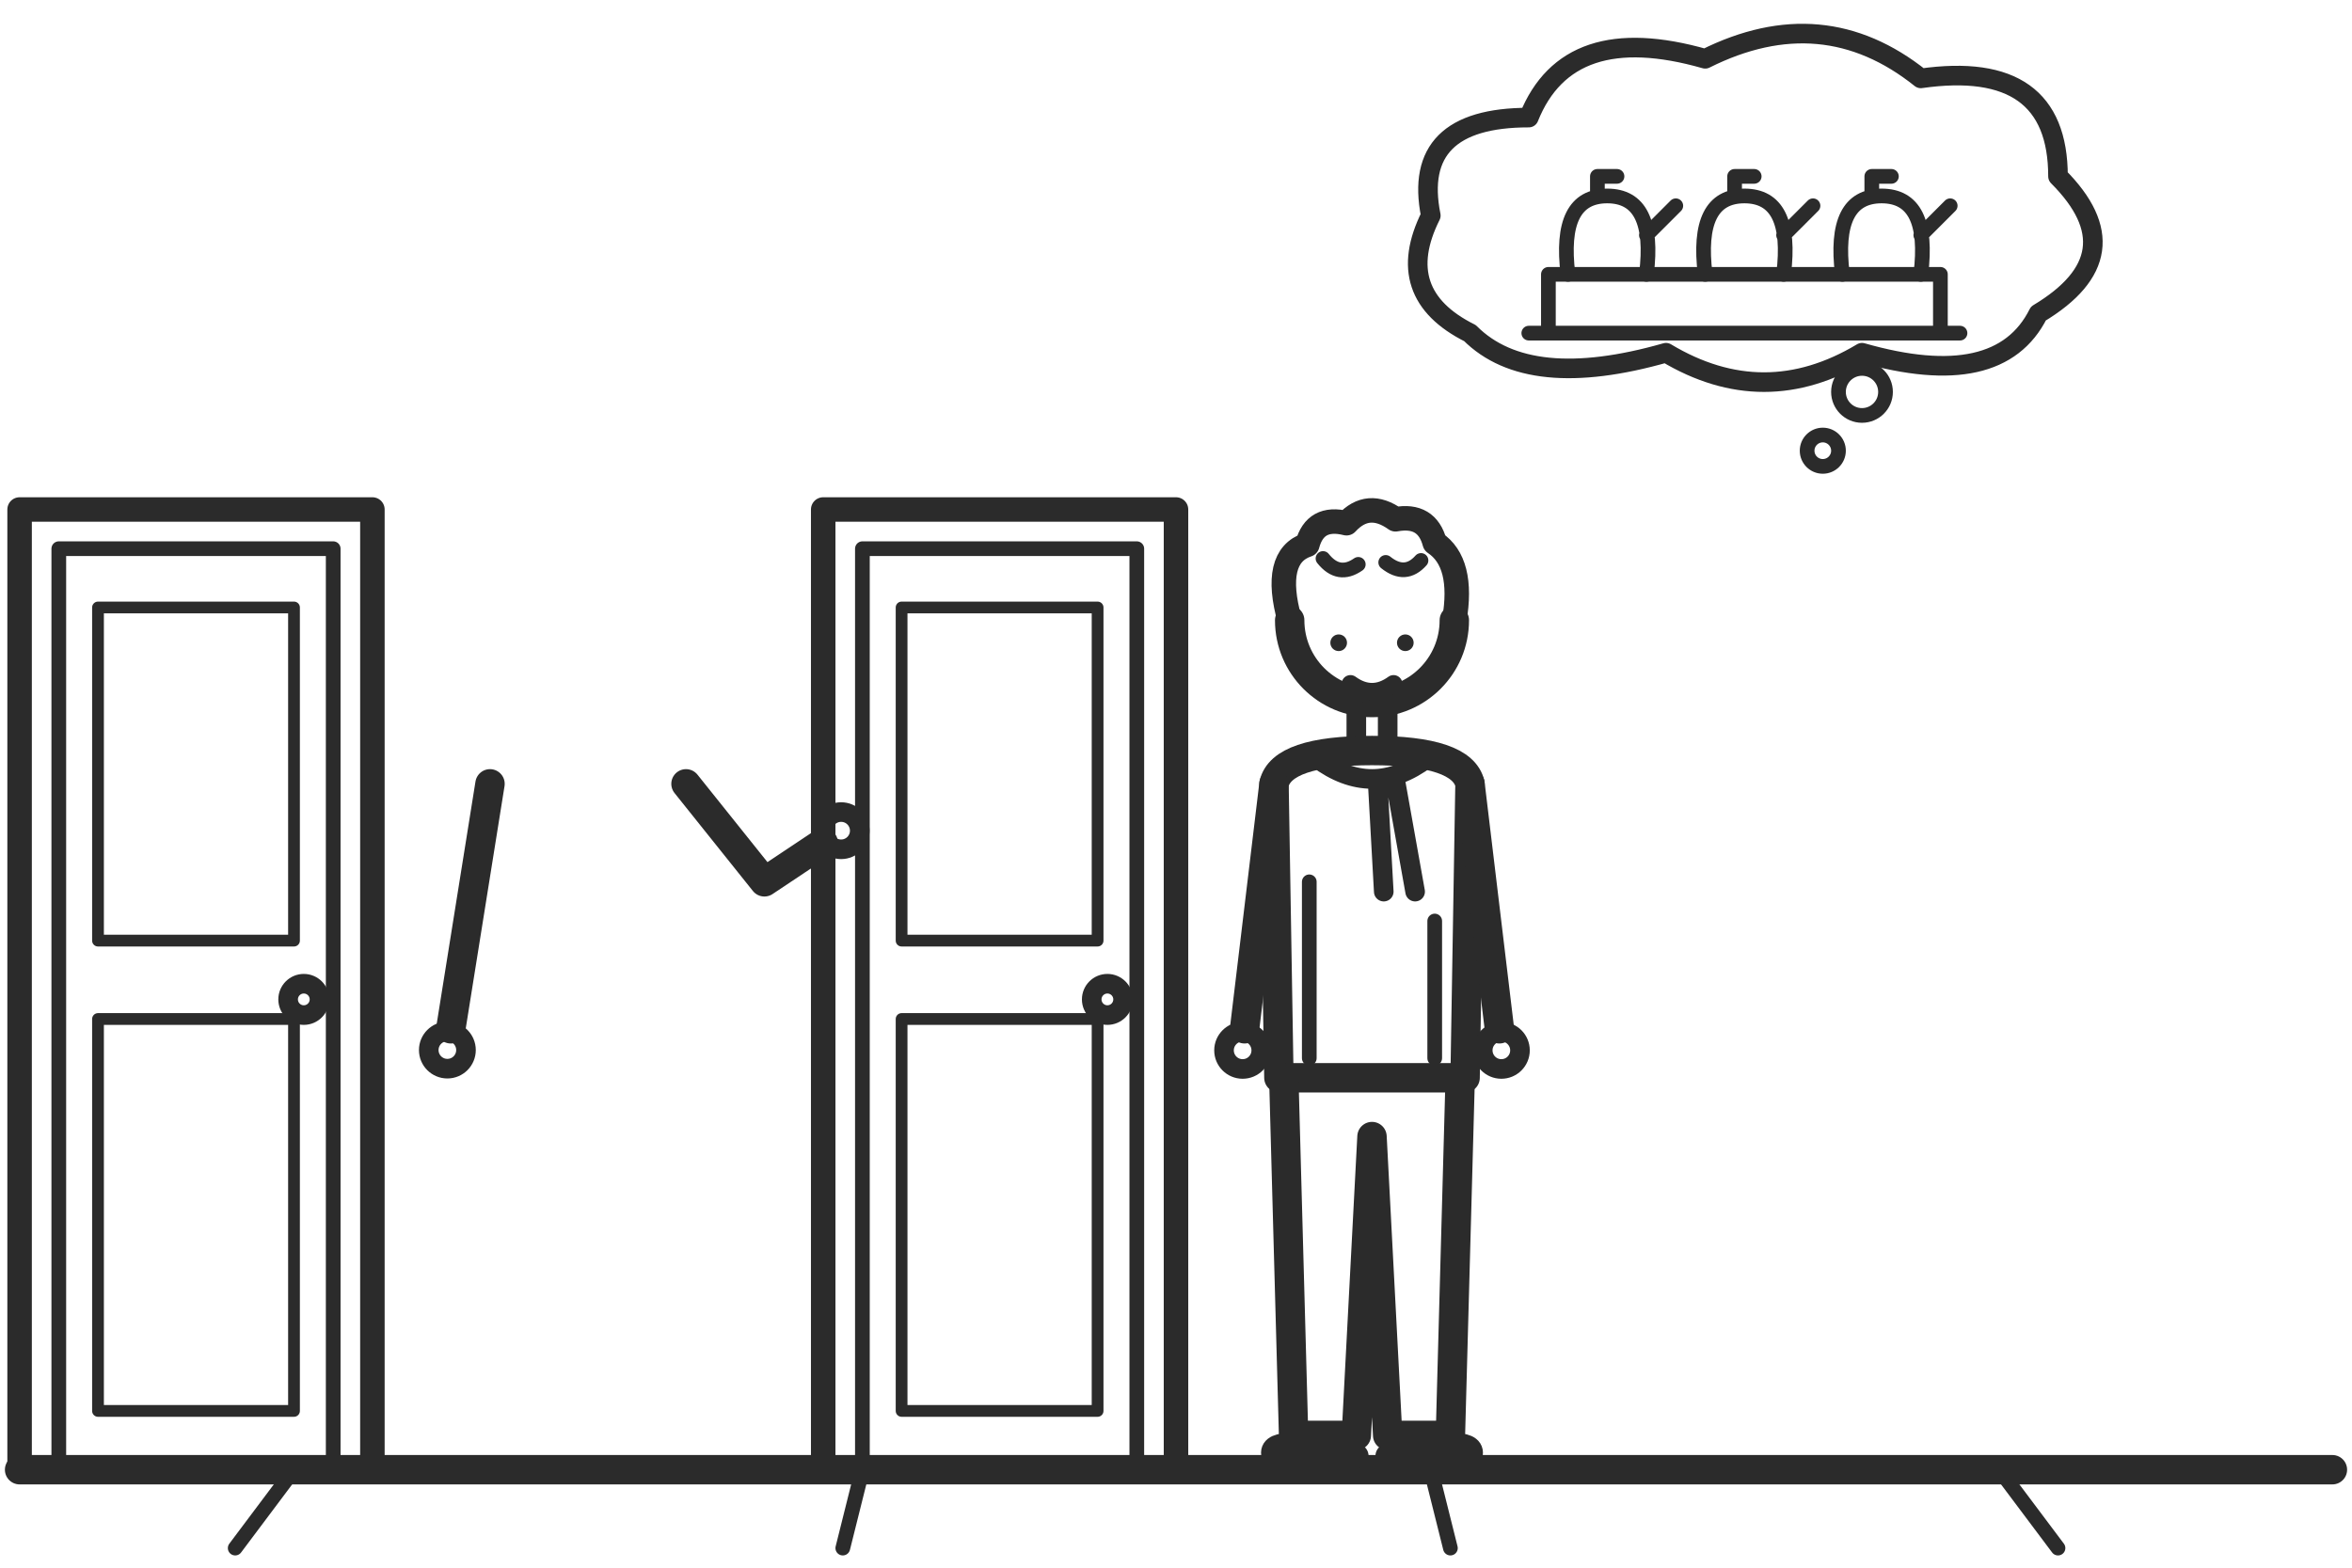
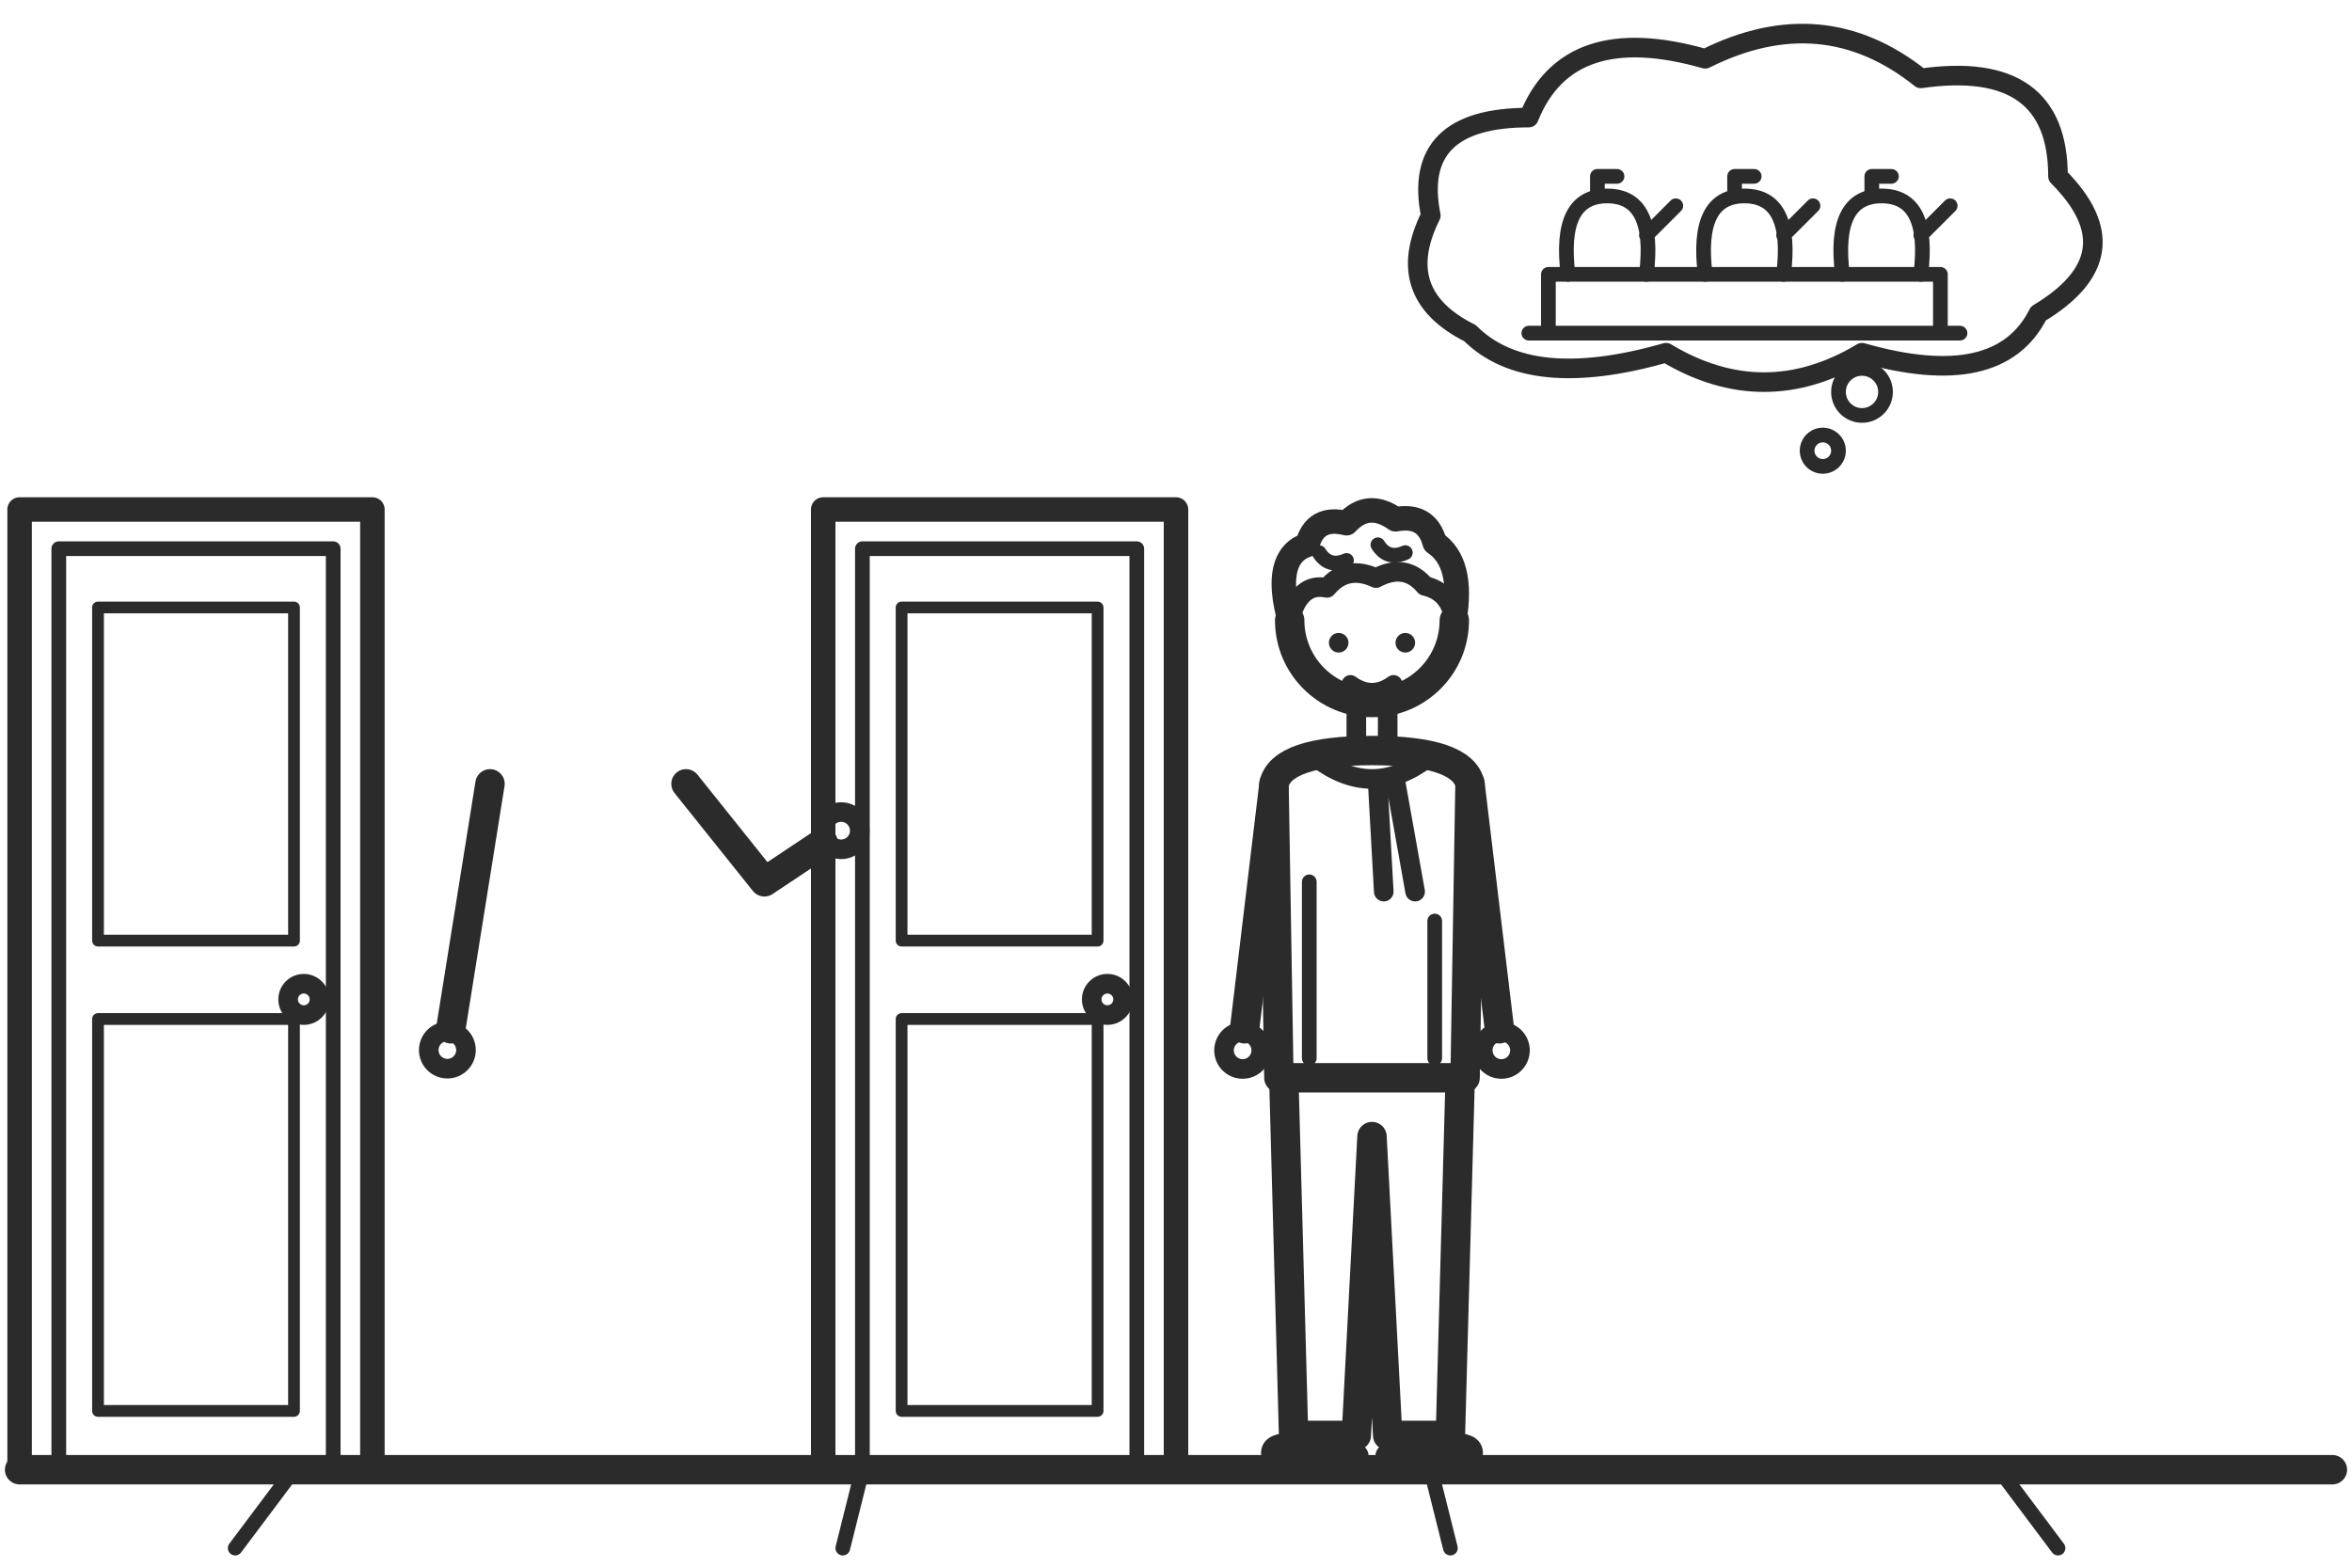
<svg xmlns="http://www.w3.org/2000/svg" viewBox="0 0 240 160">
  <g fill="none" stroke="#2b2b2b" stroke-width="3" stroke-linecap="round" stroke-linejoin="round">
    <path d="M2 150 H238" />
    <path d="M30 150 L24 158 M88 150 L86 158 M146 150 L148 158 M204 150 L210 158" stroke-width="1.5" />
    <path d="M2 150 V52 H38 V150" stroke-width="2.5" />
    <path d="M6 150 V56 H34 V150" stroke-width="1.5" />
    <path d="M10 62 H30 V96 H10 Z M10 104 H30 V144 H10 Z" stroke-width="1.2" />
    <circle cx="31" cy="102" r="1.6" stroke-width="2" />
    <path d="M84 150 V52 H120 V150" stroke-width="2.5" />
    <path d="M88 150 V56 H116 V150" stroke-width="1.5" />
    <path d="M92 62 H112 V96 H92 Z M92 104 H112 V144 H92 Z" stroke-width="1.2" />
    <circle cx="113" cy="102" r="1.6" stroke-width="2" />
    <use href="#wang-noarms" x="40" y="50" width="40" height="100" />
    <path d="M50 80 L46 105" />
    <circle cx="45.65" cy="107.17" r="1.9" stroke-width="2" />
    <path d="M70 80 L78 90 L84 86" />
    <circle cx="85.83" cy="84.78" r="1.9" stroke-width="2" />
    <g transform="translate(120 50)">
      <path d="M11.6 13.3 A8.4 8.4 0 1 0 28.4 13.3" stroke-width="3" />
      <path d="M11.6 13.3 C10.4 9 11 6.4 13.4 5.6 Q14.2 2.6 17.4 3.4 Q19.6 1 22.4 3 Q25.6 2.4 26.4 5.4 Q29.4 7.4 28.4 13.3" stroke-width="2.5" />
-       <path d="M15 7 Q16.6 9 18.6 7.6 M21.4 7.4 Q23.4 9 25 7.2" stroke-width="1.5" />
+       <path d="M11.6 13.3 Q12.6 9.4 15.4 10 Q17.4 7.6 20.4 9 Q23.4 7.4 25.4 9.8 Q28 10.4 28.4 13.3" stroke-width="2" />
+       <path d="M14.6 6.4 Q15.6 8 17.4 7.2 M20.6 5.6 Q21.6 7.2 23.4 6.4" stroke-width="1.5" />
      <path d="M17.8 19.8 Q20 21.4 22.2 19.8" stroke-width="1.8" />
      <path d="M18.4 22.4 V26.4 M21.6 22.4 V26.4" stroke-width="2" />
      <path d="M10 30 Q10.8 26.6 20 26.6 Q29.2 26.6 30 30 L29.5 60 H10.5 Z" stroke-width="3" />
      <path d="M14.4 27.4 Q20 31.6 25.6 27.4 M22.4 29.8 L24.4 41 M20.6 30.2 L21.2 41" stroke-width="2" />
      <path d="M13.6 40 V58 M26.4 44 V58" stroke-width="1.5" />
      <path d="M11 60 L12 96.5 H18.4 L20 66 L21.6 96.5 H28 L29 60" stroke-width="3" />
      <path d="M11.4 97.5 Q9.6 97.6 10 98.6 H18.4 M28.6 97.5 Q30.4 97.6 30 98.6 H21.6" stroke-width="2.5" />
-       <circle cx="16.6" cy="15.6" r="0.85" fill="#2b2b2b" stroke="none" />
-       <circle cx="23.4" cy="15.6" r="0.85" fill="#2b2b2b" stroke="none" />
+       <circle cx="16.6" cy="15.6" r="1" fill="#2b2b2b" stroke="none" />
+       <circle cx="23.4" cy="15.6" r="1" fill="#2b2b2b" stroke="none" />
      <path d="M10 30 L7 55" />
      <path d="M30 30 L33 55" />
      <circle cx="6.8" cy="57.2" r="1.9" stroke-width="2" />
      <circle cx="33.2" cy="57.2" r="1.9" stroke-width="2" />
    </g>
    <use href="#ivan" x="162" y="50" width="40" height="100" />
    <circle cx="186" cy="46" r="1.6" stroke-width="1.5" />
    <circle cx="190" cy="40" r="2.4" stroke-width="1.5" />
    <path d="M150 34 Q142 30 146 22 Q144 12 156 12 Q160 2 174 6 Q186 0 196 8 Q210 6 210 18 Q218 26 208 32 Q204 40 190 36 Q180 42 170 36 Q156 40 150 34 Z" stroke-width="2" />
    <path d="M156 34 H200 M158 34 V28 H198 V34" stroke-width="1.5" />
    <path d="M160 28 Q159 20 164 20 Q169 20 168 28 M168 24 L171 21 M163 20 V18 H165" stroke-width="1.5" />
    <path d="M174 28 Q173 20 178 20 Q183 20 182 28 M182 24 L185 21 M177 20 V18 H179" stroke-width="1.5" />
    <path d="M188 28 Q187 20 192 20 Q197 20 196 28 M196 24 L199 21 M191 20 V18 H193" stroke-width="1.5" />
  </g>
</svg>
